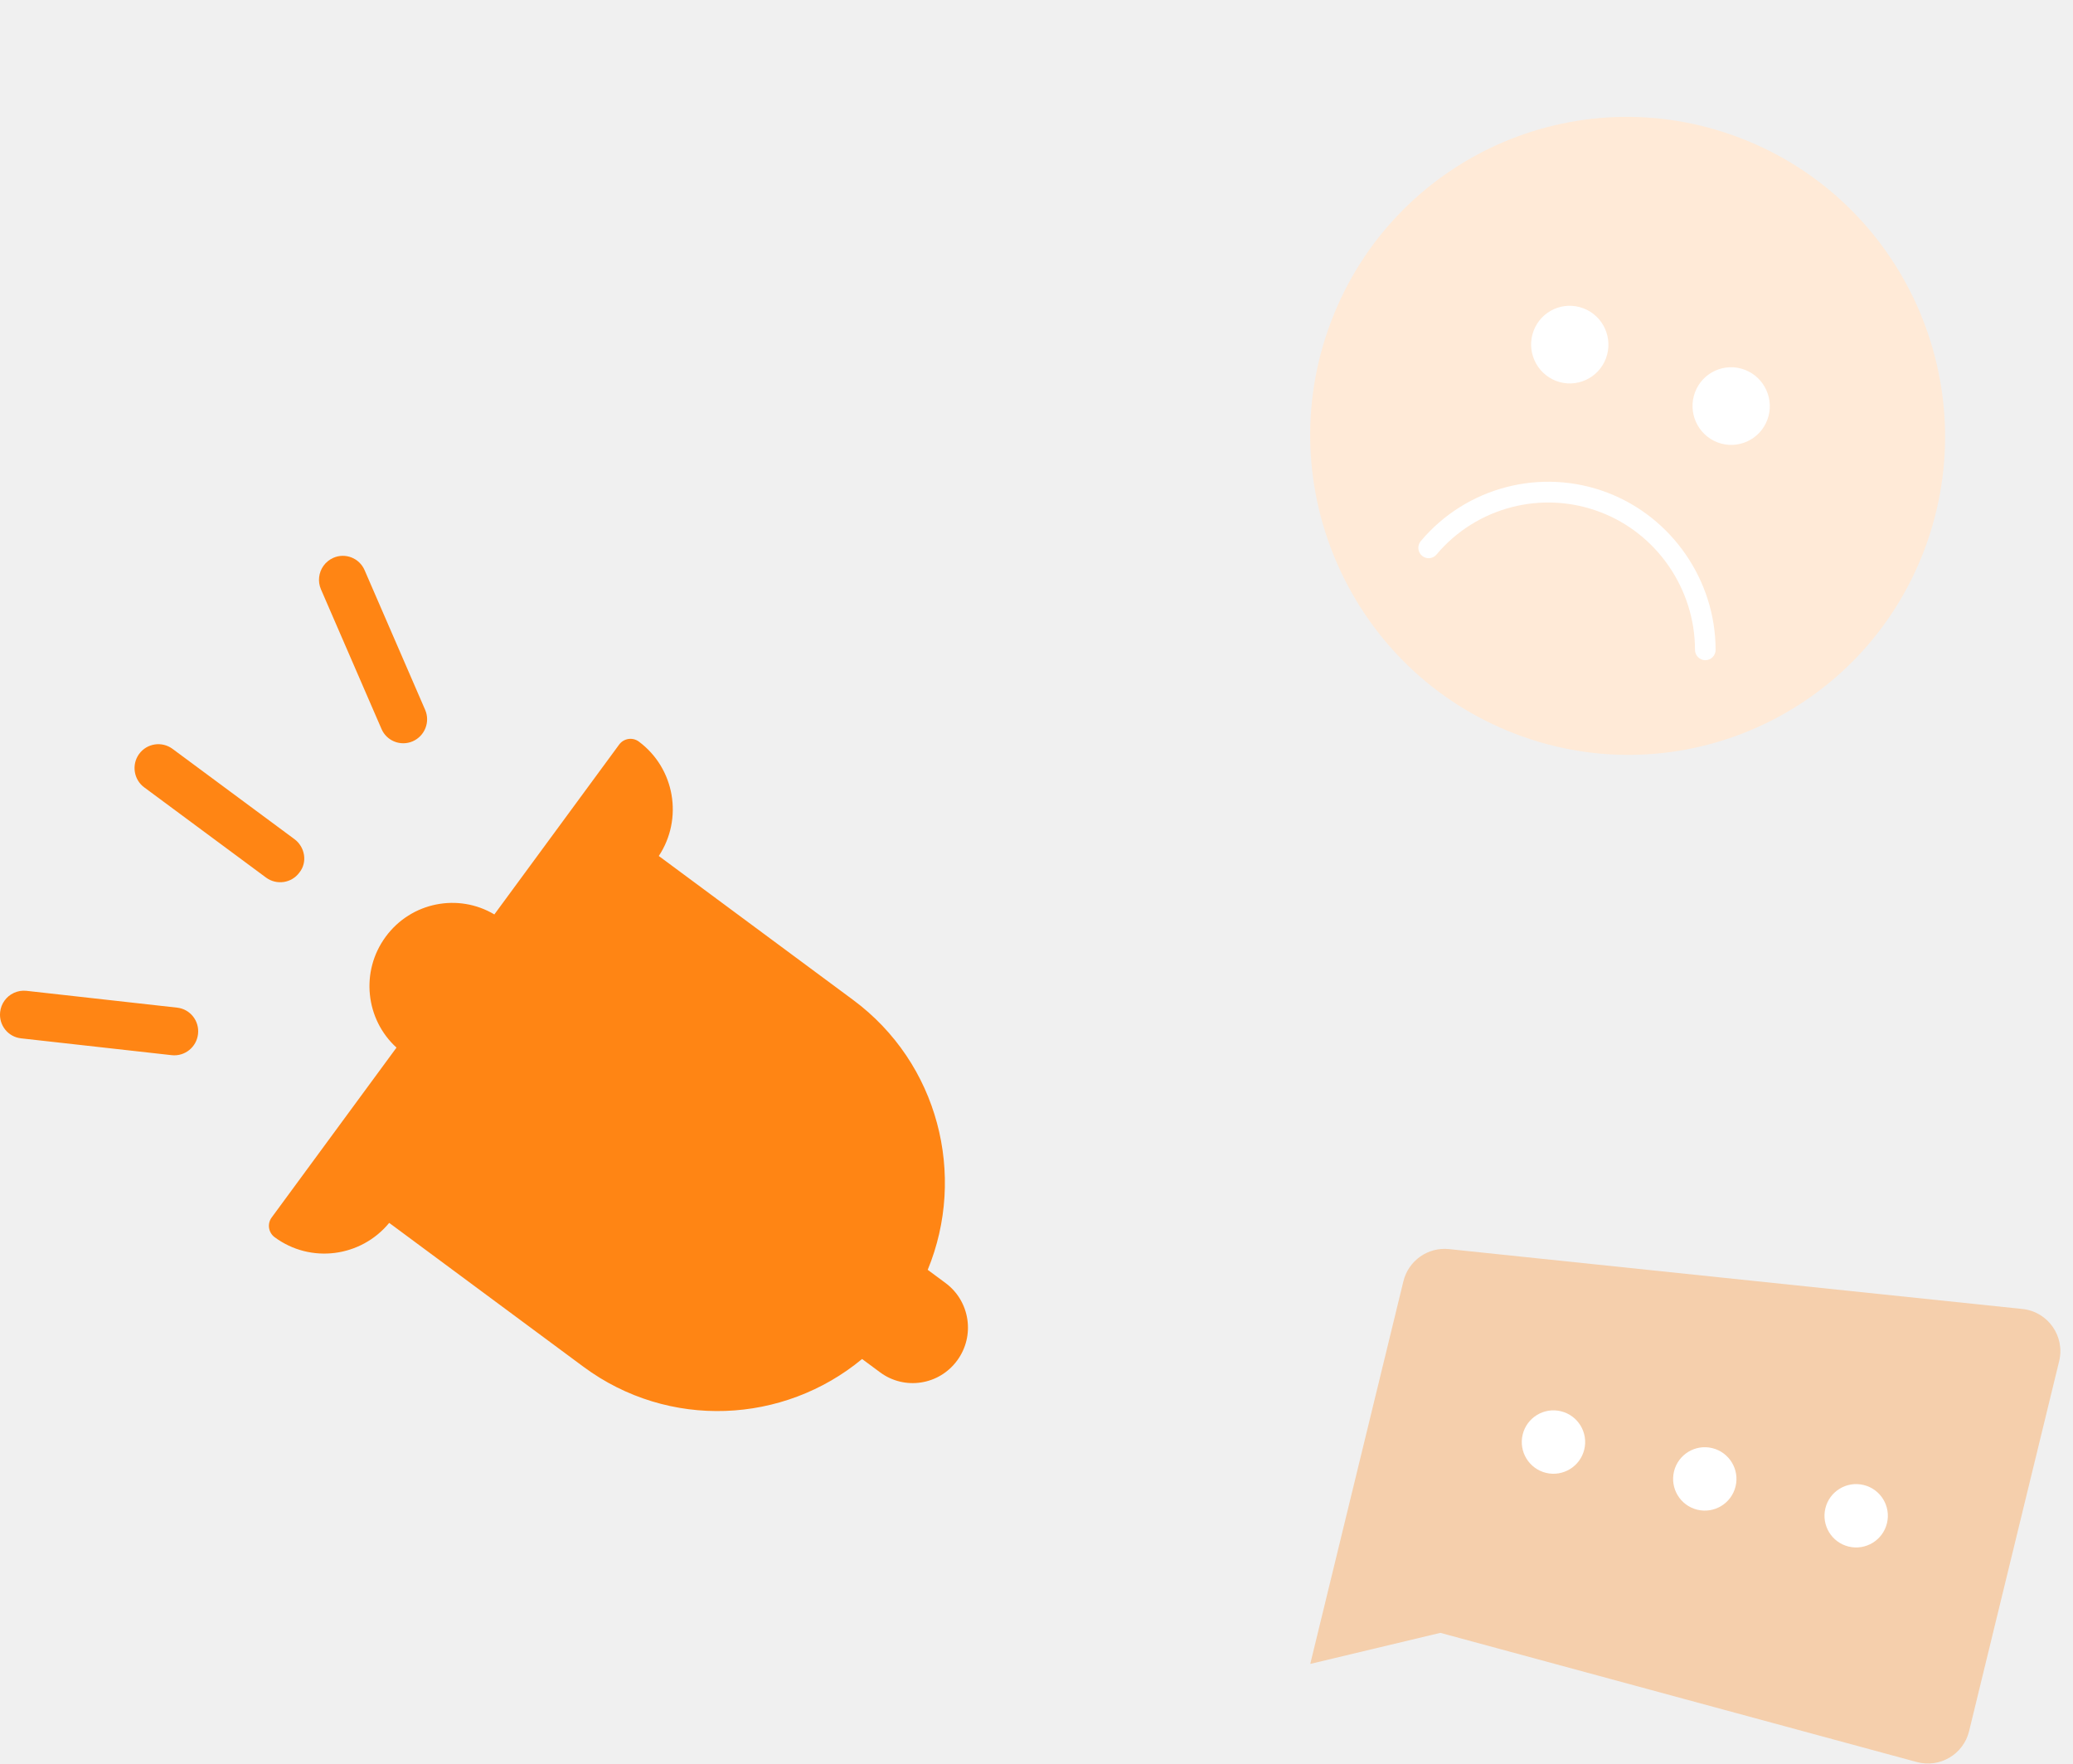
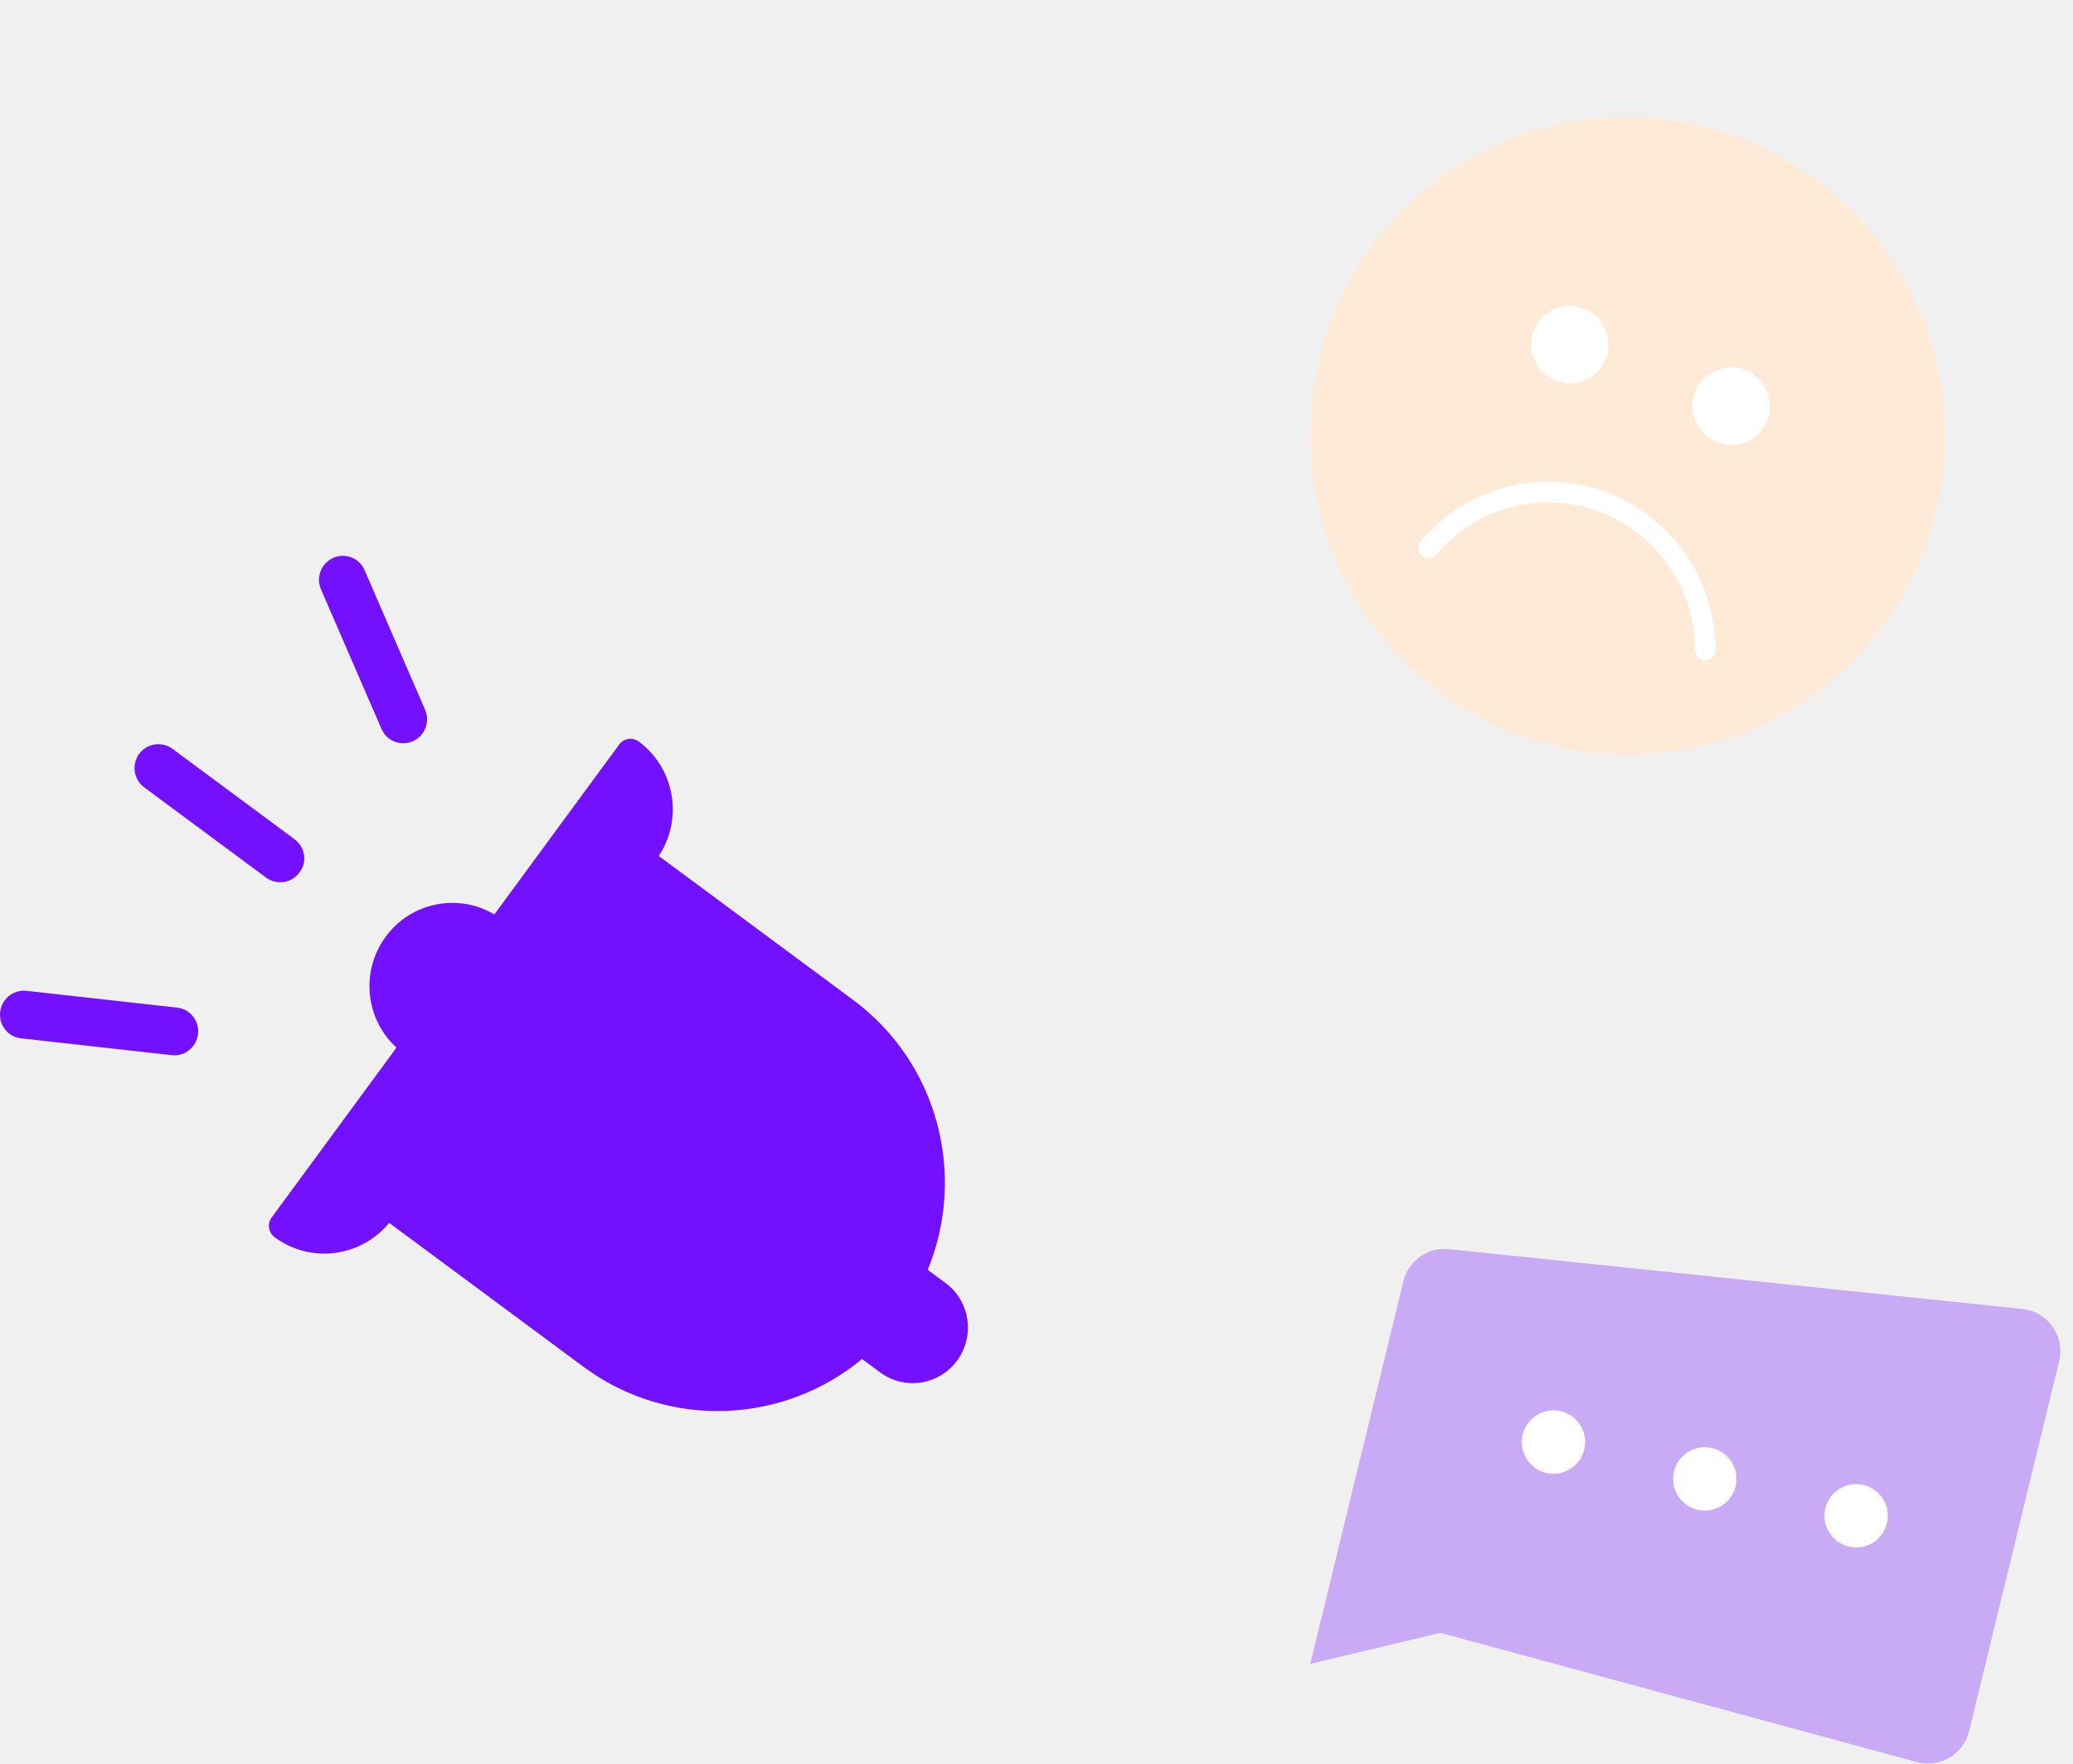
<svg xmlns="http://www.w3.org/2000/svg" width="174" height="148" viewBox="0 0 174 148" fill="none">
  <g clip-path="url(#clip0_12_10015)">
-     <path d="M169.753 109.853L121.623 104.828C119.852 104.643 118.219 105.796 117.797 107.526L112.514 129.223L112.07 131.051L109.979 139.639L120.899 137.032L160.892 147.874C162.822 148.398 164.806 147.226 165.278 145.282L172.838 114.233C173.348 112.139 171.896 110.077 169.753 109.853Z" fill="#FF8514" fill-opacity="0.31" />
+     <path d="M169.753 109.853L121.623 104.828C119.852 104.643 118.219 105.796 117.797 107.526L112.514 129.223L112.07 131.051L109.979 139.639L120.899 137.032L160.892 147.874C162.822 148.398 164.806 147.226 165.278 145.282L172.838 114.233C173.348 112.139 171.896 110.077 169.753 109.853Z" fill="#7210FF" fill-opacity="0.31" />
    <path d="M153.216 126.579C152.869 128.005 153.743 129.445 155.17 129.792C156.596 130.138 158.035 129.264 158.384 127.837C158.731 126.411 157.856 124.971 156.43 124.625C155.002 124.276 153.562 125.15 153.216 126.579Z" fill="white" />
    <path d="M140.51 123.484C140.164 124.911 141.038 126.35 142.465 126.699C143.891 127.046 145.33 126.171 145.677 124.745C146.024 123.318 145.149 121.879 143.723 121.53C142.296 121.181 140.859 122.056 140.51 123.484Z" fill="white" />
    <path d="M127.808 120.39C127.461 121.817 128.336 123.256 129.762 123.605C131.189 123.952 132.628 123.077 132.977 121.651C133.324 120.224 132.449 118.785 131.023 118.436C129.594 118.087 128.155 118.964 127.808 120.39Z" fill="white" />
  </g>
  <path d="M161.542 46.093C156.347 59.909 140.978 66.852 127.214 61.597C113.449 56.342 106.499 40.883 111.694 27.067C116.889 13.251 132.257 6.308 146.022 11.563C159.788 16.814 166.737 32.277 161.542 46.093Z" fill="#FFEAD7" />
  <path d="M119.483 46.73C119.439 46.704 119.397 46.675 119.358 46.641C118.994 46.333 118.945 45.783 119.25 45.418C123.07 40.863 129.376 39.224 134.93 41.349C140.347 43.416 143.999 48.717 144.001 54.536C144.004 55.016 143.616 55.403 143.139 55.405C142.659 55.401 142.275 55.016 142.272 54.536C142.269 49.437 139.082 44.781 134.318 42.976C129.446 41.118 123.922 42.55 120.572 46.541C120.3 46.866 119.837 46.935 119.483 46.73Z" fill="white" />
  <path d="M134.795 30.079C134.163 31.759 132.289 32.606 130.615 31.967C128.941 31.327 128.093 29.443 128.725 27.762C129.357 26.082 131.231 25.235 132.905 25.875C134.582 26.51 135.429 28.394 134.795 30.079Z" fill="white" />
  <path d="M148.342 35.237C147.71 36.918 145.837 37.764 144.162 37.125C142.488 36.485 141.641 34.601 142.273 32.92C142.905 31.24 144.778 30.393 146.452 31.033C148.127 31.672 148.974 33.556 148.342 35.237Z" fill="white" />
-   <path fill-rule="evenodd" clip-rule="evenodd" d="M27.976 46.816C27.632 46.969 27.351 47.206 27.149 47.489C26.757 48.042 26.649 48.79 26.94 49.458L32.022 61.176C32.459 62.192 33.637 62.651 34.649 62.209C35.658 61.763 36.126 60.58 35.684 59.568L30.603 47.85C30.166 46.834 28.985 46.37 27.976 46.816ZM51.97 62.486L41.494 76.741C38.465 74.938 34.509 75.703 32.373 78.614C30.233 81.521 30.674 85.542 33.281 87.917L22.802 102.176C22.415 102.7 22.527 103.438 23.048 103.826C26.074 106.067 30.296 105.509 32.668 102.627L48.971 114.701C56.133 120.004 65.781 119.502 72.36 114.051L73.868 115.167C75.921 116.691 78.819 116.25 80.339 114.178C81.861 112.111 81.424 109.203 79.371 107.679L77.869 106.567C81.137 98.638 78.77 89.217 71.602 83.912L55.297 71.836C57.361 68.71 56.646 64.481 53.618 62.233C53.092 61.847 52.357 61.962 51.97 62.486ZM11.681 63.27L11.662 63.294C11.034 64.184 11.226 65.421 12.097 66.071L22.335 73.652C23.226 74.304 24.476 74.117 25.13 73.225C25.827 72.362 25.6 71.078 24.715 70.423L14.476 62.842C13.585 62.19 12.335 62.378 11.681 63.27ZM0.369 83.988C0.774 83.413 1.473 83.074 2.219 83.152L14.867 84.564C15.962 84.685 16.749 85.676 16.621 86.78C16.498 87.88 15.51 88.674 14.414 88.553L1.767 87.14C0.672 87.019 -0.115 86.029 0.013 84.925C0.051 84.577 0.179 84.257 0.369 83.988Z" fill="#FF8514" />
+   <path fill-rule="evenodd" clip-rule="evenodd" d="M27.976 46.816C27.632 46.969 27.351 47.206 27.149 47.489C26.757 48.042 26.649 48.79 26.94 49.458L32.022 61.176C32.459 62.192 33.637 62.651 34.649 62.209C35.658 61.763 36.126 60.58 35.684 59.568L30.603 47.85C30.166 46.834 28.985 46.37 27.976 46.816ZM51.97 62.486L41.494 76.741C38.465 74.938 34.509 75.703 32.373 78.614C30.233 81.521 30.674 85.542 33.281 87.917L22.802 102.176C22.415 102.7 22.527 103.438 23.048 103.826C26.074 106.067 30.296 105.509 32.668 102.627L48.971 114.701C56.133 120.004 65.781 119.502 72.36 114.051L73.868 115.167C75.921 116.691 78.819 116.25 80.339 114.178C81.861 112.111 81.424 109.203 79.371 107.679L77.869 106.567C81.137 98.638 78.77 89.217 71.602 83.912L55.297 71.836C57.361 68.71 56.646 64.481 53.618 62.233C53.092 61.847 52.357 61.962 51.97 62.486ZM11.681 63.27L11.662 63.294C11.034 64.184 11.226 65.421 12.097 66.071L22.335 73.652C23.226 74.304 24.476 74.117 25.13 73.225C25.827 72.362 25.6 71.078 24.715 70.423L14.476 62.842C13.585 62.19 12.335 62.378 11.681 63.27ZM0.369 83.988C0.774 83.413 1.473 83.074 2.219 83.152L14.867 84.564C15.962 84.685 16.749 85.676 16.621 86.78C16.498 87.88 15.51 88.674 14.414 88.553L1.767 87.14C0.672 87.019 -0.115 86.029 0.013 84.925C0.051 84.577 0.179 84.257 0.369 83.988Z" fill="#7210FF" />
  <defs>
    <clipPath id="clip0_12_10015">
      <rect width="62.963" height="43.191" fill="white" transform="translate(109.979 104.81)" />
    </clipPath>
  </defs>
</svg>
